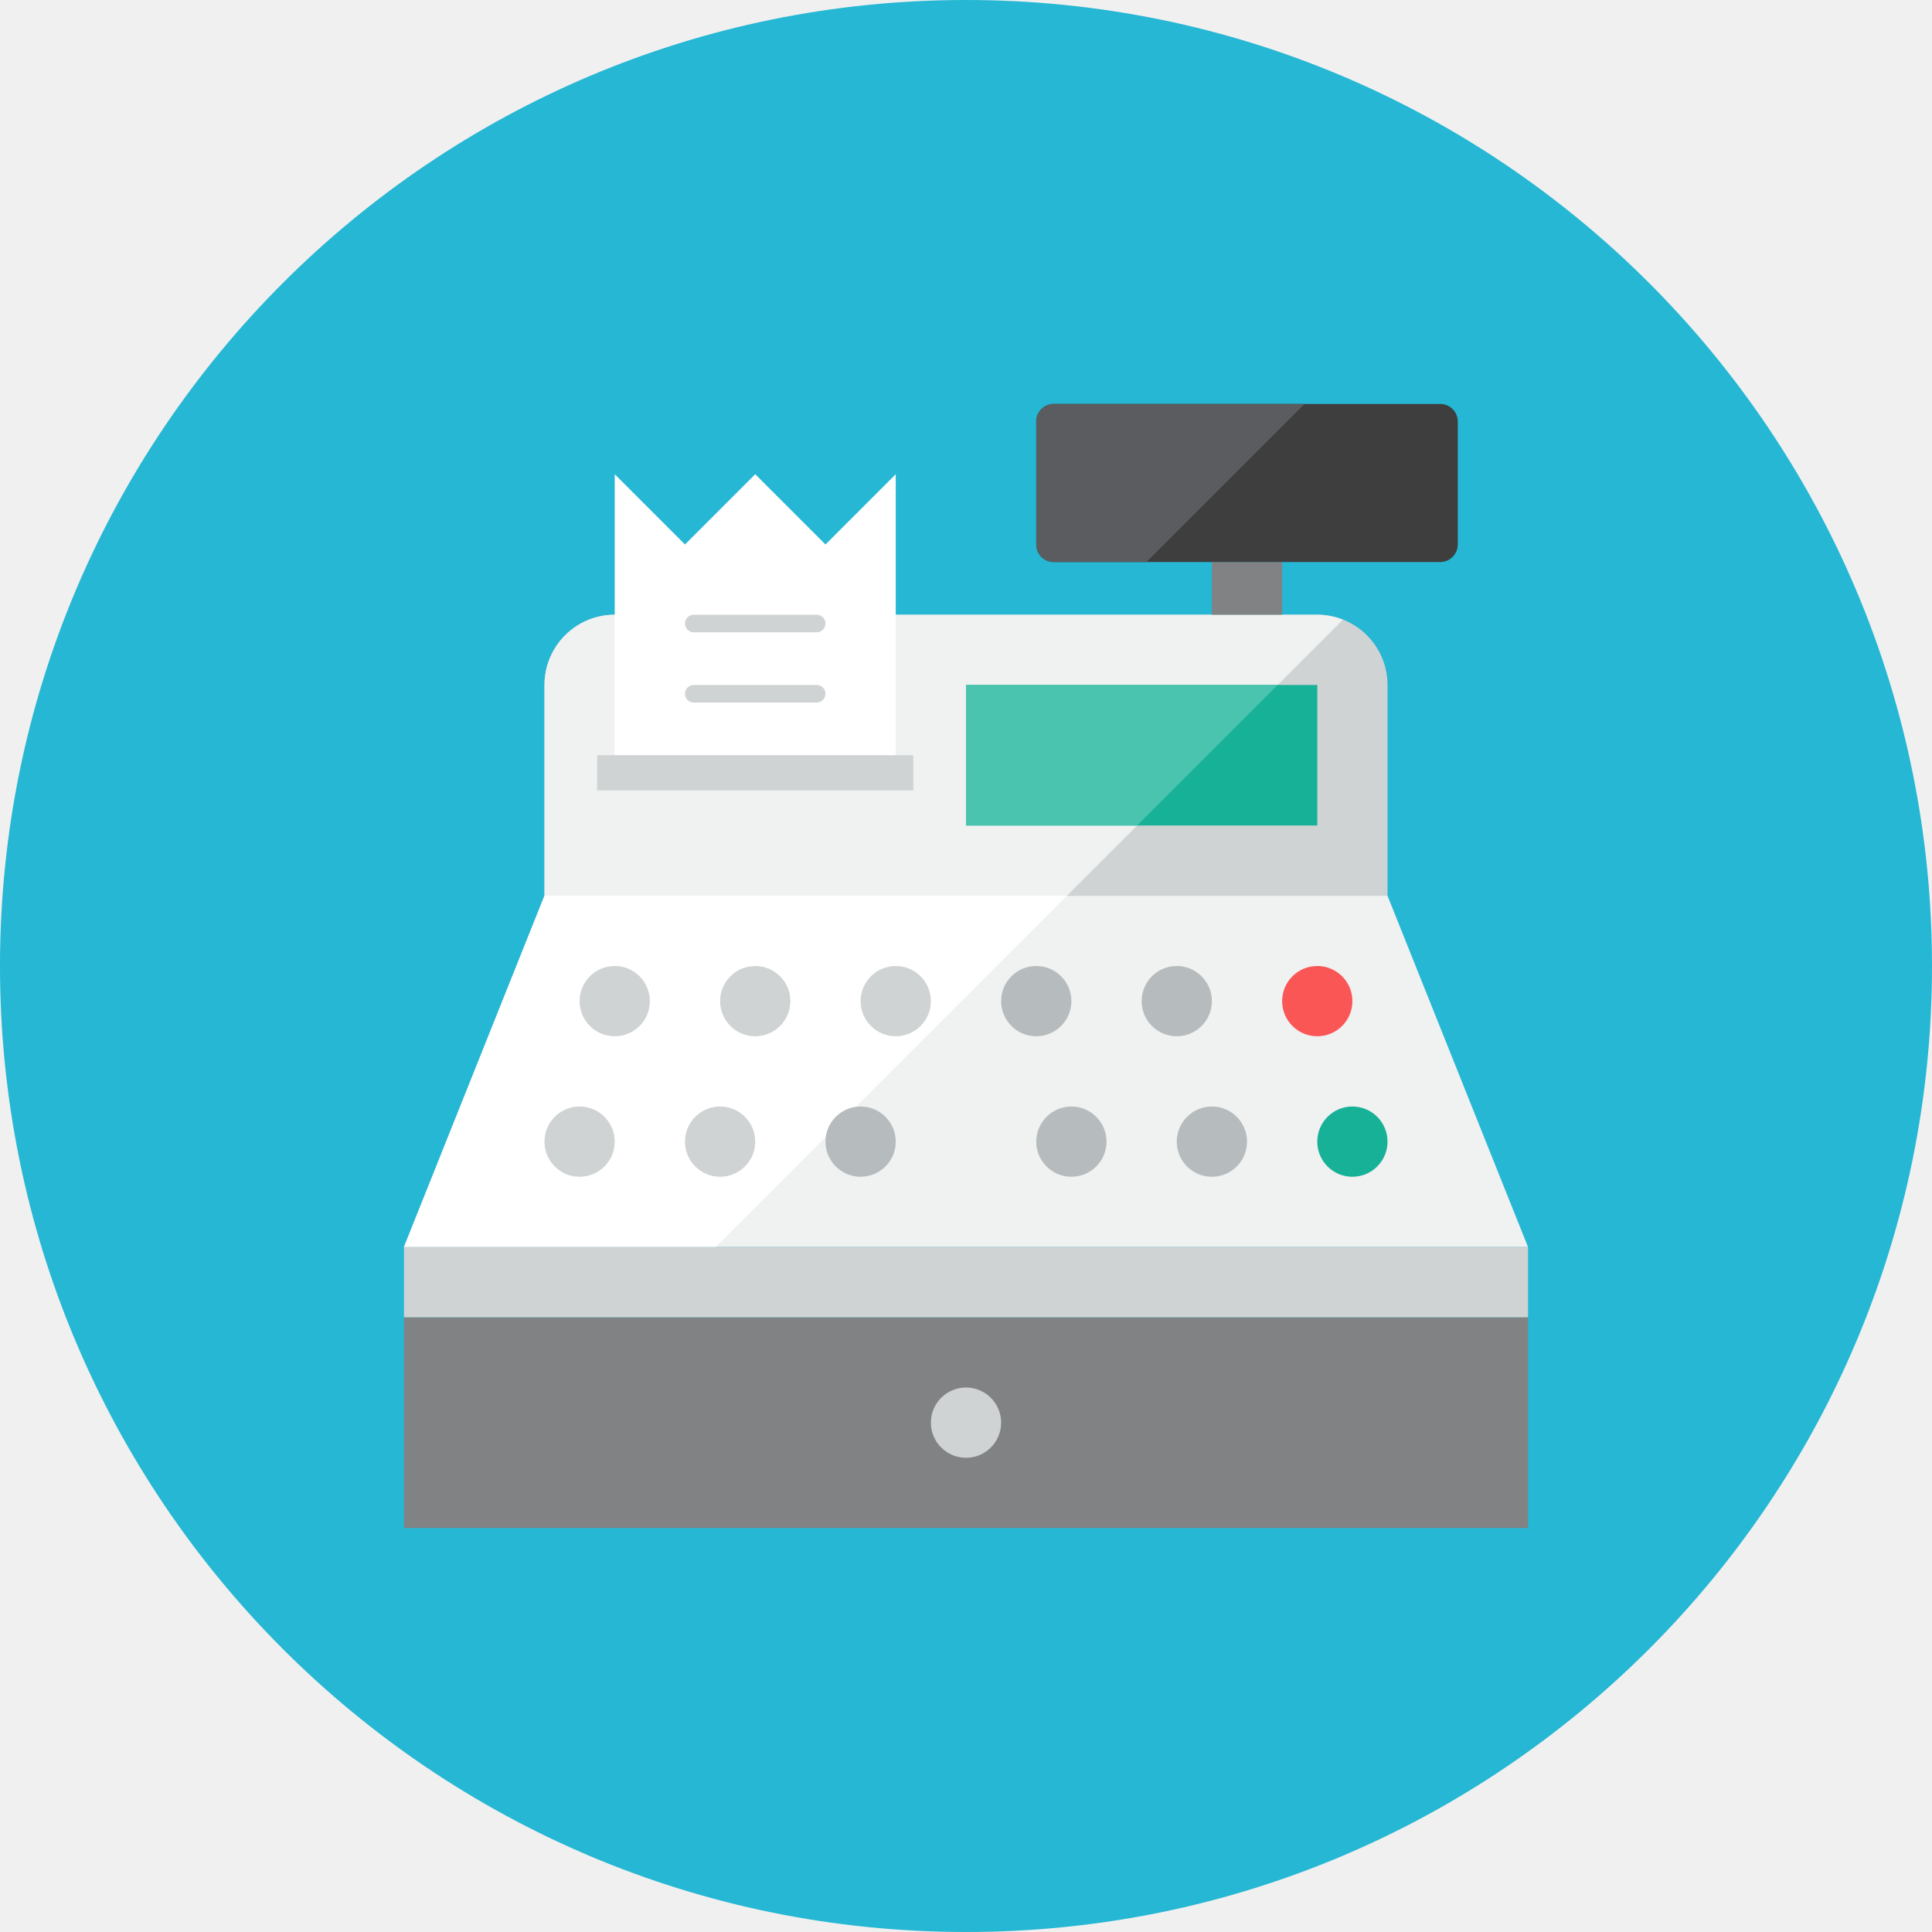
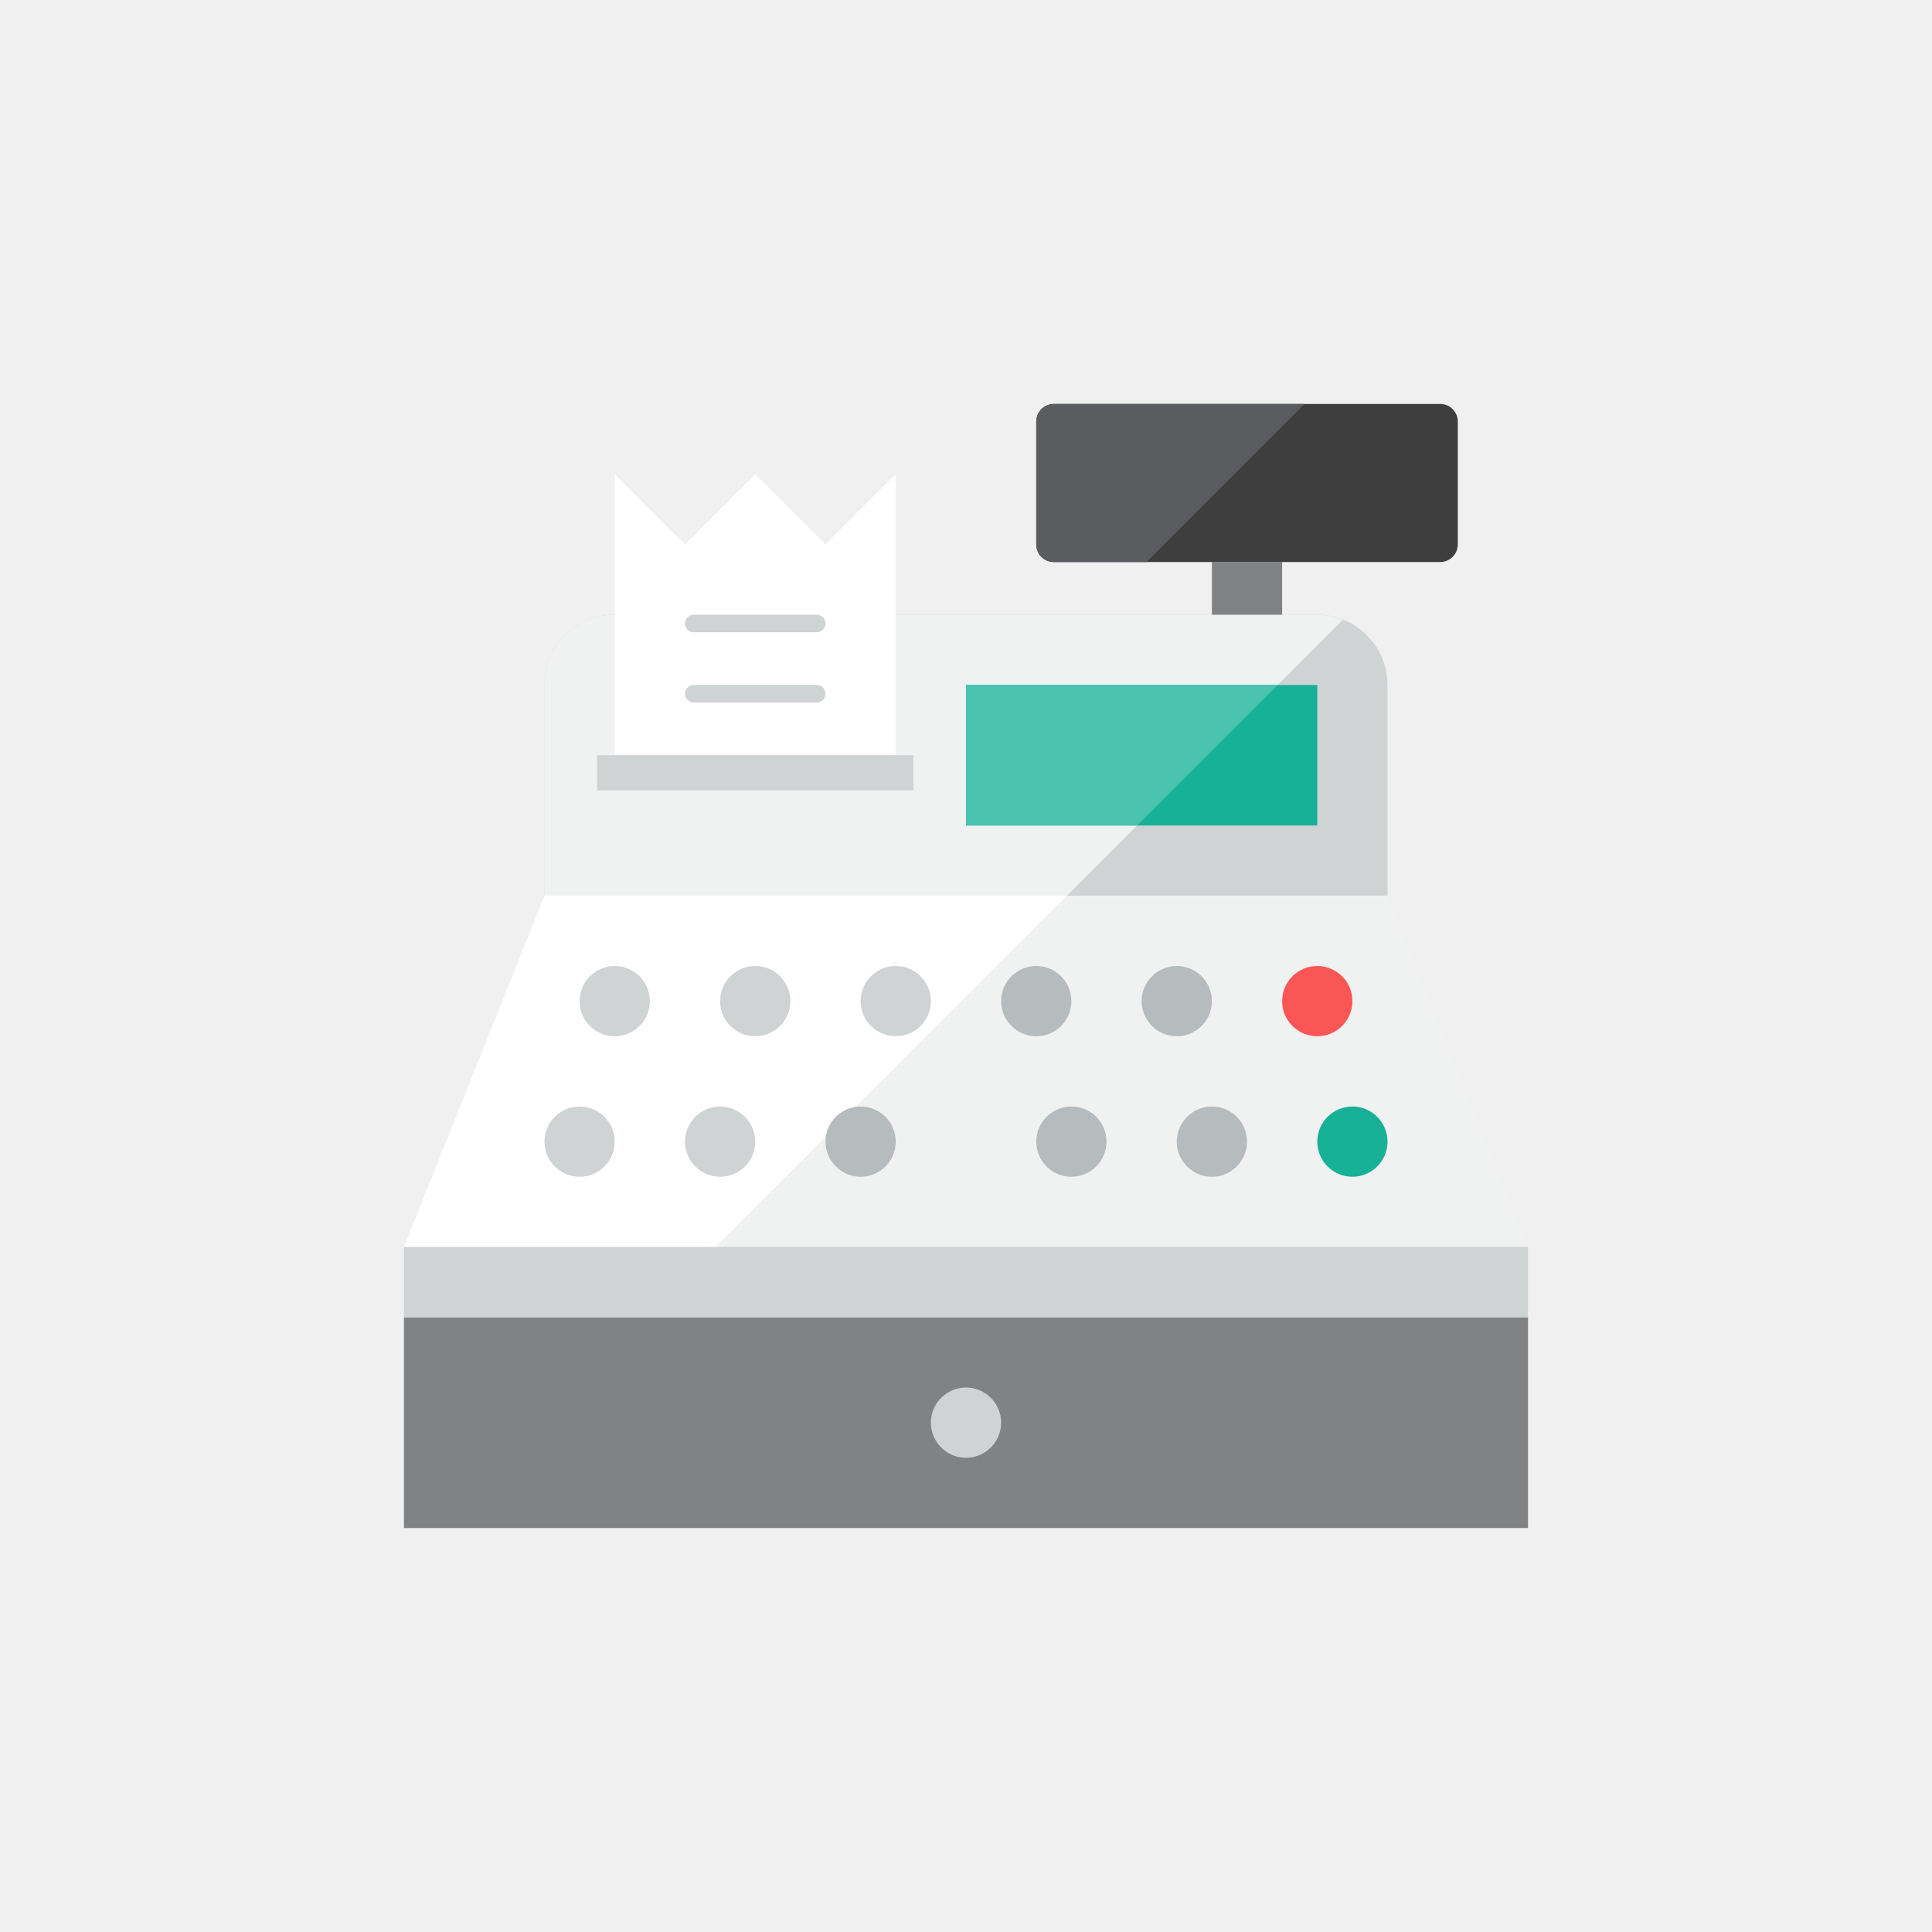
<svg xmlns="http://www.w3.org/2000/svg" version="1.0" x="0px" y="0px" width="110px" height="110px" viewBox="0 0 110 110" style="enable-background:new 0 0 110 110;" xml:space="preserve">
-   <g id="Artboard">
- </g>
-   <g id="Multicolor">
-     <circle style="fill:#25B7D3;" cx="55" cy="55" r="55" />
+   <g id="Artboard" style="display:none;">
+     <rect x="-177.5" y="-304.5" style="display:inline;fill:#808080;stroke:#000000;stroke-miterlimit:10;" width="1351" height="718" />
+   </g>
+   <g id="R-Multicolor" style="display:none;">
+     <circle style="display:inline;fill:#25B7D3;" cx="55" cy="55" r="55" />
+     <g style="display:inline;">
+       <path style="fill:#CFD3D4;" d="M79,39c0-2.209-1.791-4-4-4H35c-2.209,0-4,1.791-4,4v12h48V39z" />
+       <path style="fill:#F0F1F1;" d="M75,35H35c-2.209,0-4,1.791-4,4v12h29.744l15.716-15.716C76.006,35.106,75.517,35,75,35z" />
+       <rect x="23" y="75" style="fill:#818284;" width="64" height="12" />
+       <polygon style="fill:#F0F1F1;" points="31,51 79,51 87,71 23,71   " />
+       <polygon style="fill:#FFFFFF;" points="31,51 23,71 40.744,71 60.744,51   " />
+       <polygon style="fill:#FFFFFF;" points="35,43 35,27 39,31 43,27 47,31 51,27 51,43   " />
+       <rect x="23" y="71" style="fill:#CFD3D4;" width="64" height="4" />
+       <rect x="55" y="39" style="fill:#17B198;" width="20" height="8" />
+       <polygon style="fill:#4AC3AF;" points="72.744,39 55,39 55,47 64.744,47   " />
+       <rect x="69" y="32" style="fill:#818284;" width="4" height="3" />
+       <path style="fill:#3E3E3F;" d="M83,24c0-0.552-0.448-1-1-1H60c-0.552,0-1,0.448-1,1v7c0,0.552,0.448,1,1,1h22c0.552,0,1-0.448,1-1    V24z" />
+       <rect x="34" y="43" style="fill:#CFD3D4;" width="18" height="2" />
+       <path style="fill:#CFD3D4;" d="M47,35.5c0,0.275-0.225,0.5-0.5,0.5h-7c-0.275,0-0.5-0.225-0.5-0.5l0,0c0-0.275,0.225-0.5,0.5-0.5    h7C46.775,35,47,35.225,47,35.5L47,35.5z" />
+       <path style="fill:#CFD3D4;" d="M47,39.5c0,0.275-0.225,0.5-0.5,0.5h-7c-0.275,0-0.5-0.225-0.5-0.5l0,0c0-0.275,0.225-0.5,0.5-0.5    h7C46.775,39,47,39.225,47,39.5L47,39.5z" />
+       <circle style="fill:#CFD3D4;" cx="55" cy="81" r="2" />
+       <circle style="fill:#CFD3D4;" cx="35" cy="57" r="2" />
+       <circle style="fill:#CFD3D4;" cx="43" cy="57" r="2" />
+       <circle style="fill:#CFD3D4;" cx="51" cy="57" r="2" />
+       <circle style="fill:#CFD3D4;" cx="33" cy="65" r="2" />
+       <circle style="fill:#CFD3D4;" cx="41" cy="65" r="2" />
+       <circle style="fill:#B6BCBD;" cx="49" cy="65" r="2" />
+       <circle style="fill:#B6BCBD;" cx="61" cy="65" r="2" />
+       <circle style="fill:#B6BCBD;" cx="69" cy="65" r="2" />
+       <circle style="fill:#17B198;" cx="77" cy="65" r="2" />
+       <circle style="fill:#B6BCBD;" cx="59" cy="57" r="2" />
+       <circle style="fill:#B6BCBD;" cx="67" cy="57" r="2" />
+       <circle style="fill:#FA5655;" cx="75" cy="57" r="2" />
+       <path style="fill:#5B5C5F;" d="M74.272,23H60c-0.552,0-1,0.448-1,1v7c0,0.552,0.448,1,1,1h5.272L74.272,23z" />
+     </g>
+   </g>
+   <g id="Multicolor_1_">
    <g>
      <path style="fill:#CFD3D4;" d="M79,39c0-2.209-1.791-4-4-4H35c-2.209,0-4,1.791-4,4v12h48V39z" />
      <path style="fill:#F0F1F1;" d="M75,35H35c-2.209,0-4,1.791-4,4v12h29.744l15.716-15.716C76.006,35.106,75.517,35,75,35z" />
      <rect x="23" y="75" style="fill:#818284;" width="64" height="12" />
      <polygon style="fill:#F0F1F1;" points="31,51 79,51 87,71 23,71   " />
      <polygon style="fill:#FFFFFF;" points="31,51 23,71 40.744,71 60.744,51   " />
      <polygon style="fill:#FFFFFF;" points="35,43 35,27 39,31 43,27 47,31 51,27 51,43   " />
      <rect x="23" y="71" style="fill:#CFD3D4;" width="64" height="4" />
      <rect x="55" y="39" style="fill:#17B198;" width="20" height="8" />
      <polygon style="fill:#4AC3AF;" points="72.744,39 55,39 55,47 64.744,47   " />
      <rect x="69" y="32" style="fill:#818284;" width="4" height="3" />
      <path style="fill:#3E3E3F;" d="M83,24c0-0.552-0.448-1-1-1H60c-0.552,0-1,0.448-1,1v7c0,0.552,0.448,1,1,1h22c0.552,0,1-0.448,1-1    V24z" />
      <rect x="34" y="43" style="fill:#CFD3D4;" width="18" height="2" />
      <path style="fill:#CFD3D4;" d="M47,35.5c0,0.275-0.225,0.5-0.5,0.5h-7c-0.275,0-0.5-0.225-0.5-0.5l0,0c0-0.275,0.225-0.5,0.5-0.5    h7C46.775,35,47,35.225,47,35.5L47,35.5z" />
      <path style="fill:#CFD3D4;" d="M47,39.5c0,0.275-0.225,0.5-0.5,0.5h-7c-0.275,0-0.5-0.225-0.5-0.5l0,0c0-0.275,0.225-0.5,0.5-0.5    h7C46.775,39,47,39.225,47,39.5L47,39.5z" />
      <circle style="fill:#CFD3D4;" cx="55" cy="81" r="2" />
      <circle style="fill:#CFD3D4;" cx="35" cy="57" r="2" />
      <circle style="fill:#CFD3D4;" cx="43" cy="57" r="2" />
      <circle style="fill:#CFD3D4;" cx="51" cy="57" r="2" />
      <circle style="fill:#CFD3D4;" cx="33" cy="65" r="2" />
      <circle style="fill:#CFD3D4;" cx="41" cy="65" r="2" />
      <circle style="fill:#B6BCBD;" cx="49" cy="65" r="2" />
      <circle style="fill:#B6BCBD;" cx="61" cy="65" r="2" />
      <circle style="fill:#B6BCBD;" cx="69" cy="65" r="2" />
      <circle style="fill:#17B198;" cx="77" cy="65" r="2" />
      <circle style="fill:#B6BCBD;" cx="59" cy="57" r="2" />
      <circle style="fill:#B6BCBD;" cx="67" cy="57" r="2" />
      <circle style="fill:#FA5655;" cx="75" cy="57" r="2" />
      <path style="fill:#5B5C5F;" d="M74.272,23H60c-0.552,0-1,0.448-1,1v7c0,0.552,0.448,1,1,1h5.272L74.272,23z" />
    </g>
  </g>
+   <g id="Blue" style="display:none;">
+     <g style="display:inline;">
+       <g>
+         <path style="fill:#BBE7F2;" d="M79,39c0-2.209-1.791-4-4-4H35c-2.209,0-4,1.791-4,4v12h48V39z" />
+       </g>
+       <g>
+         <path style="fill:#E1F5FA;" d="M75,35H35c-2.209,0-4,1.791-4,4v12h29.744l15.716-15.716C76.006,35.106,75.517,35,75,35z" />
+       </g>
+       <g>
+         <rect x="23" y="75" style="fill:#0C333D;" width="64" height="12" />
+       </g>
+       <g>
+         <polygon style="fill:#E1F5FA;" points="31,51 79,51 87,71 23,71    " />
+       </g>
+       <g>
+         <polygon style="fill:#FFFFFF;" points="31,51 23,71 40.744,71 60.744,51    " />
+       </g>
+       <g>
+         <polygon style="fill:#FFFFFF;" points="35,43 35,27 39,31 43,27 47,31 51,27 51,43    " />
+       </g>
+       <g>
+         <rect x="23" y="71" style="fill:#BBE7F2;" width="64" height="4" />
+       </g>
+       <g>
+         <rect x="55" y="39" style="fill:#009FC7;" width="20" height="8" />
+       </g>
+       <g>
+         <polygon style="fill:#00B7E5;" points="72.744,39 55,39 55,47 64.744,47    " />
+       </g>
+       <g>
+         <rect x="69" y="32" style="fill:#468595;" width="4" height="3" />
+       </g>
+       <g>
+         <path style="fill:#0C333D;" d="M83,24c0-0.552-0.448-1-1-1H60c-0.552,0-1,0.448-1,1v7c0,0.552,0.448,1,1,1h22     c0.552,0,1-0.448,1-1V24z" />
+       </g>
+       <g>
+         <rect x="34" y="43" style="fill:#81D2EB;" width="18" height="2" />
+       </g>
+       <g>
+         <path style="fill:#BBE7F2;" d="M47,35.5c0,0.275-0.225,0.5-0.5,0.5h-7c-0.275,0-0.5-0.225-0.5-0.5l0,0c0-0.275,0.225-0.5,0.5-0.5     h7C46.775,35,47,35.225,47,35.5L47,35.5z" />
+       </g>
+       <g>
+         <path style="fill:#BBE7F2;" d="M47,39.5c0,0.275-0.225,0.5-0.5,0.5h-7c-0.275,0-0.5-0.225-0.5-0.5l0,0c0-0.275,0.225-0.5,0.5-0.5     h7C46.775,39,47,39.225,47,39.5L47,39.5z" />
+       </g>
+       <g>
+         <circle style="fill:#53BAD4;" cx="55" cy="81" r="2" />
+       </g>
+       <g>
+         <g>
+           <circle style="fill:#81D2EB;" cx="35" cy="57" r="2" />
+         </g>
+         <g>
+           <circle style="fill:#81D2EB;" cx="43" cy="57" r="2" />
+         </g>
+         <g>
+           <circle style="fill:#81D2EB;" cx="51" cy="57" r="2" />
+         </g>
+         <g>
+           <circle style="fill:#81D2EB;" cx="33" cy="65" r="2" />
+         </g>
+         <g>
+           <circle style="fill:#81D2EB;" cx="41" cy="65" r="2" />
+         </g>
+         <g>
+           <circle style="fill:#81D2EB;" cx="49" cy="65" r="2" />
+         </g>
+         <g>
+           <circle style="fill:#81D2EB;" cx="61" cy="65" r="2" />
+         </g>
+         <g>
+           <circle style="fill:#81D2EB;" cx="69" cy="65" r="2" />
+         </g>
+         <g>
+           <circle style="fill:#81D2EB;" cx="77" cy="65" r="2" />
+         </g>
+         <g>
+           <circle style="fill:#81D2EB;" cx="59" cy="57" r="2" />
+         </g>
+         <g>
+           <circle style="fill:#81D2EB;" cx="67" cy="57" r="2" />
+         </g>
+         <g>
+           <circle style="fill:#81D2EB;" cx="75" cy="57" r="2" />
+         </g>
+       </g>
+       <g>
+         <path style="fill:#0F6175;" d="M74.272,23H60c-0.552,0-1,0.448-1,1v7c0,0.552,0.448,1,1,1h5.272L74.272,23z" />
+       </g>
+     </g>
+   </g>
+   <g id="R-Blue" style="display:none;">
+     <g style="display:inline;">
+       <circle style="fill:#81D2EB;" cx="55" cy="55" r="55" />
+     </g>
+     <g style="display:inline;">
+       <g>
+         <path style="fill:#BBE7F2;" d="M79,39c0-2.209-1.791-4-4-4H35c-2.209,0-4,1.791-4,4v12h48V39z" />
+       </g>
+       <g>
+         <path style="fill:#E1F5FA;" d="M75,35H35c-2.209,0-4,1.791-4,4v12h29.744l15.716-15.716C76.006,35.106,75.517,35,75,35z" />
+       </g>
+       <g>
+         <rect x="23" y="75" style="fill:#0C333D;" width="64" height="12" />
+       </g>
+       <g>
+         <polygon style="fill:#E1F5FA;" points="31,51 79,51 87,71 23,71    " />
+       </g>
+       <g>
+         <polygon style="fill:#FFFFFF;" points="31,51 23,71 40.744,71 60.744,51    " />
+       </g>
+       <g>
+         <polygon style="fill:#FFFFFF;" points="35,43 35,27 39,31 43,27 47,31 51,27 51,43    " />
+       </g>
+       <g>
+         <rect x="23" y="71" style="fill:#BBE7F2;" width="64" height="4" />
+       </g>
+       <g>
+         <rect x="55" y="39" style="fill:#009FC7;" width="20" height="8" />
+       </g>
+       <g>
+         <polygon style="fill:#00B7E5;" points="72.744,39 55,39 55,47 64.744,47    " />
+       </g>
+       <g>
+         <rect x="69" y="32" style="fill:#468595;" width="4" height="3" />
+       </g>
+       <g>
+         <path style="fill:#0C333D;" d="M83,24c0-0.552-0.448-1-1-1H60c-0.552,0-1,0.448-1,1v7c0,0.552,0.448,1,1,1h22     c0.552,0,1-0.448,1-1V24z" />
+       </g>
+       <g>
+         <rect x="34" y="43" style="fill:#81D2EB;" width="18" height="2" />
+       </g>
+       <g>
+         <path style="fill:#BBE7F2;" d="M47,35.5c0,0.275-0.225,0.5-0.5,0.5h-7c-0.275,0-0.5-0.225-0.5-0.5l0,0c0-0.275,0.225-0.5,0.5-0.5     h7C46.775,35,47,35.225,47,35.5L47,35.5z" />
+       </g>
+       <g>
+         <path style="fill:#BBE7F2;" d="M47,39.5c0,0.275-0.225,0.5-0.5,0.5h-7c-0.275,0-0.5-0.225-0.5-0.5l0,0c0-0.275,0.225-0.5,0.5-0.5     h7C46.775,39,47,39.225,47,39.5L47,39.5z" />
+       </g>
+       <g>
+         <circle style="fill:#53BAD4;" cx="55" cy="81" r="2" />
+       </g>
+       <g>
+         <g>
+           <circle style="fill:#81D2EB;" cx="35" cy="57" r="2" />
+         </g>
+         <g>
+           <circle style="fill:#81D2EB;" cx="43" cy="57" r="2" />
+         </g>
+         <g>
+           <circle style="fill:#81D2EB;" cx="51" cy="57" r="2" />
+         </g>
+         <g>
+           <circle style="fill:#81D2EB;" cx="33" cy="65" r="2" />
+         </g>
+         <g>
+           <circle style="fill:#81D2EB;" cx="41" cy="65" r="2" />
+         </g>
+         <g>
+           <circle style="fill:#81D2EB;" cx="49" cy="65" r="2" />
+         </g>
+         <g>
+           <circle style="fill:#81D2EB;" cx="61" cy="65" r="2" />
+         </g>
+         <g>
+           <circle style="fill:#81D2EB;" cx="69" cy="65" r="2" />
+         </g>
+         <g>
+           <circle style="fill:#81D2EB;" cx="77" cy="65" r="2" />
+         </g>
+         <g>
+           <circle style="fill:#81D2EB;" cx="59" cy="57" r="2" />
+         </g>
+         <g>
+           <circle style="fill:#81D2EB;" cx="67" cy="57" r="2" />
+         </g>
+         <g>
+           <circle style="fill:#81D2EB;" cx="75" cy="57" r="2" />
+         </g>
+       </g>
+       <g>
+         <path style="fill:#0F6175;" d="M74.272,23H60c-0.552,0-1,0.448-1,1v7c0,0.552,0.448,1,1,1h5.272L74.272,23z" />
+       </g>
+     </g>
+   </g>
+   <g id="Green" style="display:none;">
+     <g style="display:inline;">
+       <g>
+         <path style="fill:#AAF0E9;" d="M79,39c0-2.209-1.791-4-4-4H35c-2.209,0-4,1.791-4,4v12h48V39z" />
+       </g>
+       <g>
+         <path style="fill:#D7FCF9;" d="M75,35H35c-2.209,0-4,1.791-4,4v12h29.744L76.46,35.284C76.006,35.106,75.517,35,75,35z" />
+       </g>
+       <g>
+         <rect x="23" y="75" style="fill:#0A3631;" width="64" height="12" />
+       </g>
+       <g>
+         <polygon style="fill:#D7FCF9;" points="31,51 79,51 87,71 23,71    " />
+       </g>
+       <g>
+         <polygon style="fill:#FFFFFF;" points="31,51 23,71 40.744,71 60.744,51    " />
+       </g>
+       <g>
+         <polygon style="fill:#FFFFFF;" points="35,43 35,27 39,31 43,27 47,31 51,27 51,43    " />
+       </g>
+       <g>
+         <rect x="23" y="71" style="fill:#AAF0E9;" width="64" height="4" />
+       </g>
+       <g>
+         <rect x="55" y="39" style="fill:#00B8A5;" width="20" height="8" />
+       </g>
+       <g>
+         <polygon style="fill:#00D6C1;" points="72.744,39 55,39 55,47 64.744,47    " />
+       </g>
+       <g>
+         <rect x="69" y="32" style="fill:#4A8781;" width="4" height="3" />
+       </g>
+       <g>
+         <path style="fill:#0A3631;" d="M83,24c0-0.552-0.448-1-1-1H60c-0.552,0-1,0.448-1,1v7c0,0.552,0.448,1,1,1h22     c0.552,0,1-0.448,1-1V24z" />
+       </g>
+       <g>
+         <rect x="34" y="43" style="fill:#87E0C8;" width="18" height="2" />
+       </g>
+       <g>
+         <path style="fill:#AAF0E9;" d="M47,35.5c0,0.275-0.225,0.5-0.5,0.5h-7c-0.275,0-0.5-0.225-0.5-0.5l0,0c0-0.275,0.225-0.5,0.5-0.5     h7C46.775,35,47,35.225,47,35.5L47,35.5z" />
+       </g>
+       <g>
+         <path style="fill:#AAF0E9;" d="M47,39.5c0,0.275-0.225,0.5-0.5,0.5h-7c-0.275,0-0.5-0.225-0.5-0.5l0,0c0-0.275,0.225-0.5,0.5-0.5     h7C46.775,39,47,39.225,47,39.5L47,39.5z" />
+       </g>
+       <g>
+         <circle style="fill:#5DCFC3;" cx="55" cy="81" r="2" />
+       </g>
+       <g>
+         <g>
+           <circle style="fill:#87E0C8;" cx="35" cy="57" r="2" />
+         </g>
+         <g>
+           <circle style="fill:#87E0C8;" cx="43" cy="57" r="2" />
+         </g>
+         <g>
+           <circle style="fill:#87E0C8;" cx="51" cy="57" r="2" />
+         </g>
+         <g>
+           <circle style="fill:#87E0C8;" cx="33" cy="65" r="2" />
+         </g>
+         <g>
+           <circle style="fill:#87E0C8;" cx="41" cy="65" r="2" />
+         </g>
+         <g>
+           <circle style="fill:#87E0C8;" cx="49" cy="65" r="2" />
+         </g>
+         <g>
+           <circle style="fill:#87E0C8;" cx="61" cy="65" r="2" />
+         </g>
+         <g>
+           <circle style="fill:#87E0C8;" cx="69" cy="65" r="2" />
+         </g>
+         <g>
+           <circle style="fill:#87E0C8;" cx="77" cy="65" r="2" />
+         </g>
+         <g>
+           <circle style="fill:#87E0C8;" cx="59" cy="57" r="2" />
+         </g>
+         <g>
+           <circle style="fill:#87E0C8;" cx="67" cy="57" r="2" />
+         </g>
+         <g>
+           <circle style="fill:#87E0C8;" cx="75" cy="57" r="2" />
+         </g>
+       </g>
+       <g>
+         <path style="fill:#14635B;" d="M74.272,23H60c-0.552,0-1,0.448-1,1v7c0,0.552,0.448,1,1,1h5.272L74.272,23z" />
+       </g>
+     </g>
+   </g>
+   <g id="R-Green" style="display:none;">
+     <g style="display:inline;">
+       <circle style="fill:#87E0C8;" cx="55" cy="55" r="55" />
+     </g>
+     <g style="display:inline;">
+       <g>
+         <path style="fill:#AAF0E9;" d="M79,39c0-2.209-1.791-4-4-4H35c-2.209,0-4,1.791-4,4v12h48V39z" />
+       </g>
+       <g>
+         <path style="fill:#D7FCF9;" d="M75,35H35c-2.209,0-4,1.791-4,4v12h29.744l15.716-15.716C76.006,35.106,75.517,35,75,35z" />
+       </g>
+       <g>
+         <rect x="23" y="75" style="fill:#0A3631;" width="64" height="12" />
+       </g>
+       <g>
+         <polygon style="fill:#D7FCF9;" points="31,51 79,51 87,71 23,71    " />
+       </g>
+       <g>
+         <polygon style="fill:#FFFFFF;" points="31,51 23,71 40.744,71 60.744,51    " />
+       </g>
+       <g>
+         <polygon style="fill:#FFFFFF;" points="35,43 35,27 39,31 43,27 47,31 51,27 51,43    " />
+       </g>
+       <g>
+         <rect x="23" y="71" style="fill:#AAF0E9;" width="64" height="4" />
+       </g>
+       <g>
+         <rect x="55" y="39" style="fill:#00B8A5;" width="20" height="8" />
+       </g>
+       <g>
+         <polygon style="fill:#00D6C1;" points="72.744,39 55,39 55,47 64.744,47    " />
+       </g>
+       <g>
+         <rect x="69" y="32" style="fill:#4A8781;" width="4" height="3" />
+       </g>
+       <g>
+         <path style="fill:#0A3631;" d="M83,24c0-0.552-0.448-1-1-1H60c-0.552,0-1,0.448-1,1v7c0,0.552,0.448,1,1,1h22     c0.552,0,1-0.448,1-1V24z" />
+       </g>
+       <g>
+         <rect x="34" y="43" style="fill:#87E0C8;" width="18" height="2" />
+       </g>
+       <g>
+         <path style="fill:#AAF0E9;" d="M47,35.5c0,0.275-0.225,0.5-0.5,0.5h-7c-0.275,0-0.5-0.225-0.5-0.5l0,0c0-0.275,0.225-0.5,0.5-0.5     h7C46.775,35,47,35.225,47,35.5L47,35.5z" />
+       </g>
+       <g>
+         <path style="fill:#AAF0E9;" d="M47,39.5c0,0.275-0.225,0.5-0.5,0.5h-7c-0.275,0-0.5-0.225-0.5-0.5l0,0c0-0.275,0.225-0.5,0.5-0.5     h7C46.775,39,47,39.225,47,39.5L47,39.5z" />
+       </g>
+       <g>
+         <circle style="fill:#5DCFC3;" cx="55" cy="81" r="2" />
+       </g>
+       <g>
+         <g>
+           <circle style="fill:#87E0C8;" cx="35" cy="57" r="2" />
+         </g>
+         <g>
+           <circle style="fill:#87E0C8;" cx="43" cy="57" r="2" />
+         </g>
+         <g>
+           <circle style="fill:#87E0C8;" cx="51" cy="57" r="2" />
+         </g>
+         <g>
+           <circle style="fill:#87E0C8;" cx="33" cy="65" r="2" />
+         </g>
+         <g>
+           <circle style="fill:#87E0C8;" cx="41" cy="65" r="2" />
+         </g>
+         <g>
+           <circle style="fill:#87E0C8;" cx="49" cy="65" r="2" />
+         </g>
+         <g>
+           <circle style="fill:#87E0C8;" cx="61" cy="65" r="2" />
+         </g>
+         <g>
+           <circle style="fill:#87E0C8;" cx="69" cy="65" r="2" />
+         </g>
+         <g>
+           <circle style="fill:#87E0C8;" cx="77" cy="65" r="2" />
+         </g>
+         <g>
+           <circle style="fill:#87E0C8;" cx="59" cy="57" r="2" />
+         </g>
+         <g>
+           <circle style="fill:#87E0C8;" cx="67" cy="57" r="2" />
+         </g>
+         <g>
+           <circle style="fill:#87E0C8;" cx="75" cy="57" r="2" />
+         </g>
+       </g>
+       <g>
+         <path style="fill:#14635B;" d="M74.272,23H60c-0.552,0-1,0.448-1,1v7c0,0.552,0.448,1,1,1h5.272L74.272,23z" />
+       </g>
+     </g>
+   </g>
+   <g id="Red" style="display:none;">
+     <g style="display:inline;">
+       <g>
+         <path style="fill:#FFD7D4;" d="M79,39c0-2.209-1.791-4-4-4H35c-2.209,0-4,1.791-4,4v12h48V39z" />
+       </g>
+       <g>
+         <path style="fill:#FFEFED;" d="M75,35H35c-2.209,0-4,1.791-4,4v12h29.744L76.46,35.284C76.006,35.106,75.517,35,75,35z" />
+       </g>
+       <g>
+         <rect x="23" y="75" style="fill:#4A1410;" width="64" height="12" />
+       </g>
+       <g>
+         <polygon style="fill:#FFEFED;" points="31,51 79,51 87,71 23,71    " />
+       </g>
+       <g>
+         <polygon style="fill:#FFFFFF;" points="31,51 23,71 40.744,71 60.744,51    " />
+       </g>
+       <g>
+         <polygon style="fill:#FFFFFF;" points="35,43 35,27 39,31 43,27 47,31 51,27 51,43    " />
+       </g>
+       <g>
+         <rect x="23" y="71" style="fill:#FFD7D4;" width="64" height="4" />
+       </g>
+       <g>
+         <rect x="55" y="39" style="fill:#E54B44;" width="20" height="8" />
+       </g>
+       <g>
+         <polygon style="fill:#FF6C5E;" points="72.744,39 55,39 55,47 64.744,47    " />
+       </g>
+       <g>
+         <rect x="69" y="32" style="fill:#9B5852;" width="4" height="3" />
+       </g>
+       <g>
+         <path style="fill:#4A1410;" d="M83,24c0-0.552-0.448-1-1-1H60c-0.552,0-1,0.448-1,1v7c0,0.552,0.448,1,1,1h22     c0.552,0,1-0.448,1-1V24z" />
+       </g>
+       <g>
+         <rect x="34" y="43" style="fill:#FABBAF;" width="18" height="2" />
+       </g>
+       <g>
+         <path style="fill:#FFD7D4;" d="M47,35.5c0,0.275-0.225,0.5-0.5,0.5h-7c-0.275,0-0.5-0.225-0.5-0.5l0,0c0-0.275,0.225-0.5,0.5-0.5     h7C46.775,35,47,35.225,47,35.5L47,35.5z" />
+       </g>
+       <g>
+         <path style="fill:#FFD7D4;" d="M47,39.5c0,0.275-0.225,0.5-0.5,0.5h-7c-0.275,0-0.5-0.225-0.5-0.5l0,0c0-0.275,0.225-0.5,0.5-0.5     h7C46.775,39,47,39.225,47,39.5L47,39.5z" />
+       </g>
+       <g>
+         <circle style="fill:#E8A099;" cx="55" cy="81" r="2" />
+       </g>
+       <g>
+         <g>
+           <circle style="fill:#FABBAF;" cx="35" cy="57" r="2" />
+         </g>
+         <g>
+           <circle style="fill:#FABBAF;" cx="43" cy="57" r="2" />
+         </g>
+         <g>
+           <circle style="fill:#FABBAF;" cx="51" cy="57" r="2" />
+         </g>
+         <g>
+           <circle style="fill:#FABBAF;" cx="33" cy="65" r="2" />
+         </g>
+         <g>
+           <circle style="fill:#FABBAF;" cx="41" cy="65" r="2" />
+         </g>
+         <g>
+           <circle style="fill:#FABBAF;" cx="49" cy="65" r="2" />
+         </g>
+         <g>
+           <circle style="fill:#FABBAF;" cx="61" cy="65" r="2" />
+         </g>
+         <g>
+           <circle style="fill:#FABBAF;" cx="69" cy="65" r="2" />
+         </g>
+         <g>
+           <circle style="fill:#FABBAF;" cx="77" cy="65" r="2" />
+         </g>
+         <g>
+           <circle style="fill:#FABBAF;" cx="59" cy="57" r="2" />
+         </g>
+         <g>
+           <circle style="fill:#FABBAF;" cx="67" cy="57" r="2" />
+         </g>
+         <g>
+           <circle style="fill:#FABBAF;" cx="75" cy="57" r="2" />
+         </g>
+       </g>
+       <g>
+         <path style="fill:#7D261E;" d="M74.272,23H60c-0.552,0-1,0.448-1,1v7c0,0.552,0.448,1,1,1h5.272L74.272,23z" />
+       </g>
+     </g>
+   </g>
+   <g id="R-Red" style="display:none;">
+     <g style="display:inline;">
+       <circle style="fill:#FABBAF;" cx="55" cy="55" r="55" />
+     </g>
+     <g style="display:inline;">
+       <g>
+         <path style="fill:#FFD7D4;" d="M79,39c0-2.209-1.791-4-4-4H35c-2.209,0-4,1.791-4,4v12h48V39z" />
+       </g>
+       <g>
+         <path style="fill:#FFEFED;" d="M75,35H35c-2.209,0-4,1.791-4,4v12h29.744l15.716-15.716C76.006,35.106,75.517,35,75,35z" />
+       </g>
+       <g>
+         <rect x="23" y="75" style="fill:#4A1410;" width="64" height="12" />
+       </g>
+       <g>
+         <polygon style="fill:#FFEFED;" points="31,51 79,51 87,71 23,71    " />
+       </g>
+       <g>
+         <polygon style="fill:#FFFFFF;" points="31,51 23,71 40.744,71 60.744,51    " />
+       </g>
+       <g>
+         <polygon style="fill:#FFFFFF;" points="35,43 35,27 39,31 43,27 47,31 51,27 51,43    " />
+       </g>
+       <g>
+         <rect x="23" y="71" style="fill:#FFD7D4;" width="64" height="4" />
+       </g>
+       <g>
+         <rect x="55" y="39" style="fill:#E54B44;" width="20" height="8" />
+       </g>
+       <g>
+         <polygon style="fill:#FF6C5E;" points="72.744,39 55,39 55,47 64.744,47    " />
+       </g>
+       <g>
+         <rect x="69" y="32" style="fill:#9B5852;" width="4" height="3" />
+       </g>
+       <g>
+         <path style="fill:#4A1410;" d="M83,24c0-0.552-0.448-1-1-1H60c-0.552,0-1,0.448-1,1v7c0,0.552,0.448,1,1,1h22     c0.552,0,1-0.448,1-1V24z" />
+       </g>
+       <g>
+         <rect x="34" y="43" style="fill:#FABBAF;" width="18" height="2" />
+       </g>
+       <g>
+         <path style="fill:#FFD7D4;" d="M47,35.5c0,0.275-0.225,0.5-0.5,0.5h-7c-0.275,0-0.5-0.225-0.5-0.5l0,0c0-0.275,0.225-0.5,0.5-0.5     h7C46.775,35,47,35.225,47,35.5L47,35.5z" />
+       </g>
+       <g>
+         <path style="fill:#FFD7D4;" d="M47,39.5c0,0.275-0.225,0.5-0.5,0.5h-7c-0.275,0-0.5-0.225-0.5-0.5l0,0c0-0.275,0.225-0.5,0.5-0.5     h7C46.775,39,47,39.225,47,39.5L47,39.5z" />
+       </g>
+       <g>
+         <circle style="fill:#E8A099;" cx="55" cy="81" r="2" />
+       </g>
+       <g>
+         <g>
+           <circle style="fill:#FABBAF;" cx="35" cy="57" r="2" />
+         </g>
+         <g>
+           <circle style="fill:#FABBAF;" cx="43" cy="57" r="2" />
+         </g>
+         <g>
+           <circle style="fill:#FABBAF;" cx="51" cy="57" r="2" />
+         </g>
+         <g>
+           <circle style="fill:#FABBAF;" cx="33" cy="65" r="2" />
+         </g>
+         <g>
+           <circle style="fill:#FABBAF;" cx="41" cy="65" r="2" />
+         </g>
+         <g>
+           <circle style="fill:#FABBAF;" cx="49" cy="65" r="2" />
+         </g>
+         <g>
+           <circle style="fill:#FABBAF;" cx="61" cy="65" r="2" />
+         </g>
+         <g>
+           <circle style="fill:#FABBAF;" cx="69" cy="65" r="2" />
+         </g>
+         <g>
+           <circle style="fill:#FABBAF;" cx="77" cy="65" r="2" />
+         </g>
+         <g>
+           <circle style="fill:#FABBAF;" cx="59" cy="57" r="2" />
+         </g>
+         <g>
+           <circle style="fill:#FABBAF;" cx="67" cy="57" r="2" />
+         </g>
+         <g>
+           <circle style="fill:#FABBAF;" cx="75" cy="57" r="2" />
+         </g>
+       </g>
+       <g>
+         <path style="fill:#7D261E;" d="M74.272,23H60c-0.552,0-1,0.448-1,1v7c0,0.552,0.448,1,1,1h5.272L74.272,23z" />
+       </g>
+     </g>
+   </g>
+   <g id="Yellow" style="display:none;">
+     <g style="display:inline;">
+       <g>
+         <path style="fill:#FFE9A1;" d="M79,39c0-2.209-1.791-4-4-4H35c-2.209,0-4,1.791-4,4v12h48V39z" />
+       </g>
+       <g>
+         <path style="fill:#FFF5D9;" d="M75,35H35c-2.209,0-4,1.791-4,4v12h29.744l15.716-15.716C76.006,35.106,75.517,35,75,35z" />
+       </g>
+       <g>
+         <rect x="23" y="75" style="fill:#3D320C;" width="64" height="12" />
+       </g>
+       <g>
+         <polygon style="fill:#FFF5D9;" points="31,51 79,51 87,71 23,71    " />
+       </g>
+       <g>
+         <polygon style="fill:#FFFFFF;" points="31,51 23,71 40.744,71 60.744,51    " />
+       </g>
+       <g>
+         <polygon style="fill:#FFFFFF;" points="35,43 35,27 39,31 43,27 47,31 51,27 51,43    " />
+       </g>
+       <g>
+         <rect x="23" y="71" style="fill:#FFE9A1;" width="64" height="4" />
+       </g>
+       <g>
+         <rect x="55" y="39" style="fill:#FA9200;" width="20" height="8" />
+       </g>
+       <g>
+         <polygon style="fill:#FFAA00;" points="72.744,39 55,39 55,47 64.744,47    " />
+       </g>
+       <g>
+         <rect x="69" y="32" style="fill:#897945;" width="4" height="3" />
+       </g>
+       <g>
+         <path style="fill:#3D320C;" d="M83,24c0-0.552-0.448-1-1-1H60c-0.552,0-1,0.448-1,1v7c0,0.552,0.448,1,1,1h22     c0.552,0,1-0.448,1-1V24z" />
+       </g>
+       <g>
+         <rect x="34" y="43" style="fill:#FFD75E;" width="18" height="2" />
+       </g>
+       <g>
+         <path style="fill:#FFE9A1;" d="M47,35.5c0,0.275-0.225,0.5-0.5,0.5h-7c-0.275,0-0.5-0.225-0.5-0.5l0,0c0-0.275,0.225-0.5,0.5-0.5     h7C46.775,35,47,35.225,47,35.5L47,35.5z" />
+       </g>
+       <g>
+         <path style="fill:#FFE9A1;" d="M47,39.5c0,0.275-0.225,0.5-0.5,0.5h-7c-0.275,0-0.5-0.225-0.5-0.5l0,0c0-0.275,0.225-0.5,0.5-0.5     h7C46.775,39,47,39.225,47,39.5L47,39.5z" />
+       </g>
+       <g>
+         <circle style="fill:#F5C43D;" cx="55" cy="81" r="2" />
+       </g>
+       <g>
+         <g>
+           <circle style="fill:#FFD75E;" cx="35" cy="57" r="2" />
+         </g>
+         <g>
+           <circle style="fill:#FFD75E;" cx="43" cy="57" r="2" />
+         </g>
+         <g>
+           <circle style="fill:#FFD75E;" cx="51" cy="57" r="2" />
+         </g>
+         <g>
+           <circle style="fill:#FFD75E;" cx="33" cy="65" r="2" />
+         </g>
+         <g>
+           <circle style="fill:#FFD75E;" cx="41" cy="65" r="2" />
+         </g>
+         <g>
+           <circle style="fill:#FFD75E;" cx="49" cy="65" r="2" />
+         </g>
+         <g>
+           <circle style="fill:#FFD75E;" cx="61" cy="65" r="2" />
+         </g>
+         <g>
+           <circle style="fill:#FFD75E;" cx="69" cy="65" r="2" />
+         </g>
+         <g>
+           <circle style="fill:#FFD75E;" cx="77" cy="65" r="2" />
+         </g>
+         <g>
+           <circle style="fill:#FFD75E;" cx="59" cy="57" r="2" />
+         </g>
+         <g>
+           <circle style="fill:#FFD75E;" cx="67" cy="57" r="2" />
+         </g>
+         <g>
+           <circle style="fill:#FFD75E;" cx="75" cy="57" r="2" />
+         </g>
+       </g>
+       <g>
+         <path style="fill:#66510D;" d="M74.272,23H60c-0.552,0-1,0.448-1,1v7c0,0.552,0.448,1,1,1h5.272L74.272,23z" />
+       </g>
+     </g>
+   </g>
+   <g id="R-Yellow" style="display:none;">
+     <g style="display:inline;">
+       <circle style="fill:#FFD75E;" cx="55" cy="55" r="55" />
+     </g>
+     <g style="display:inline;">
+       <g>
+         <path style="fill:#FFE9A1;" d="M79,39c0-2.209-1.791-4-4-4H35c-2.209,0-4,1.791-4,4v12h48V39z" />
+       </g>
+       <g>
+         <path style="fill:#FFF5D9;" d="M75,35H35c-2.209,0-4,1.791-4,4v12h29.744L76.46,35.284C76.006,35.106,75.517,35,75,35z" />
+       </g>
+       <g>
+         <rect x="23" y="75" style="fill:#3D320C;" width="64" height="12" />
+       </g>
+       <g>
+         <polygon style="fill:#FFF5D9;" points="31,51 79,51 87,71 23,71    " />
+       </g>
+       <g>
+         <polygon style="fill:#FFFFFF;" points="31,51 23,71 40.744,71 60.744,51    " />
+       </g>
+       <g>
+         <polygon style="fill:#FFFFFF;" points="35,43 35,27 39,31 43,27 47,31 51,27 51,43    " />
+       </g>
+       <g>
+         <rect x="23" y="71" style="fill:#FFE9A1;" width="64" height="4" />
+       </g>
+       <g>
+         <rect x="55" y="39" style="fill:#FA9200;" width="20" height="8" />
+       </g>
+       <g>
+         <polygon style="fill:#FFAA00;" points="72.744,39 55,39 55,47 64.744,47    " />
+       </g>
+       <g>
+         <rect x="69" y="32" style="fill:#897945;" width="4" height="3" />
+       </g>
+       <g>
+         <path style="fill:#3D320C;" d="M83,24c0-0.552-0.448-1-1-1H60c-0.552,0-1,0.448-1,1v7c0,0.552,0.448,1,1,1h22     c0.552,0,1-0.448,1-1V24z" />
+       </g>
+       <g>
+         <rect x="34" y="43" style="fill:#FFD75E;" width="18" height="2" />
+       </g>
+       <g>
+         <path style="fill:#FFE9A1;" d="M47,35.5c0,0.275-0.225,0.5-0.5,0.5h-7c-0.275,0-0.5-0.225-0.5-0.5l0,0c0-0.275,0.225-0.5,0.5-0.5     h7C46.775,35,47,35.225,47,35.5L47,35.5z" />
+       </g>
+       <g>
+         <path style="fill:#FFE9A1;" d="M47,39.5c0,0.275-0.225,0.5-0.5,0.5h-7c-0.275,0-0.5-0.225-0.5-0.5l0,0c0-0.275,0.225-0.5,0.5-0.5     h7C46.775,39,47,39.225,47,39.5L47,39.5z" />
+       </g>
+       <g>
+         <circle style="fill:#F5C43D;" cx="55" cy="81" r="2" />
+       </g>
+       <g>
+         <g>
+           <circle style="fill:#FFD75E;" cx="35" cy="57" r="2" />
+         </g>
+         <g>
+           <circle style="fill:#FFD75E;" cx="43" cy="57" r="2" />
+         </g>
+         <g>
+           <circle style="fill:#FFD75E;" cx="51" cy="57" r="2" />
+         </g>
+         <g>
+           <circle style="fill:#FFD75E;" cx="33" cy="65" r="2" />
+         </g>
+         <g>
+           <circle style="fill:#FFD75E;" cx="41" cy="65" r="2" />
+         </g>
+         <g>
+           <circle style="fill:#FFD75E;" cx="49" cy="65" r="2" />
+         </g>
+         <g>
+           <circle style="fill:#FFD75E;" cx="61" cy="65" r="2" />
+         </g>
+         <g>
+           <circle style="fill:#FFD75E;" cx="69" cy="65" r="2" />
+         </g>
+         <g>
+           <circle style="fill:#FFD75E;" cx="77" cy="65" r="2" />
+         </g>
+         <g>
+           <circle style="fill:#FFD75E;" cx="59" cy="57" r="2" />
+         </g>
+         <g>
+           <circle style="fill:#FFD75E;" cx="67" cy="57" r="2" />
+         </g>
+         <g>
+           <circle style="fill:#FFD75E;" cx="75" cy="57" r="2" />
+         </g>
+       </g>
+       <g>
+         <path style="fill:#66510D;" d="M74.272,23H60c-0.552,0-1,0.448-1,1v7c0,0.552,0.448,1,1,1h5.272L74.272,23z" />
+       </g>
+     </g>
+   </g>
</svg>
